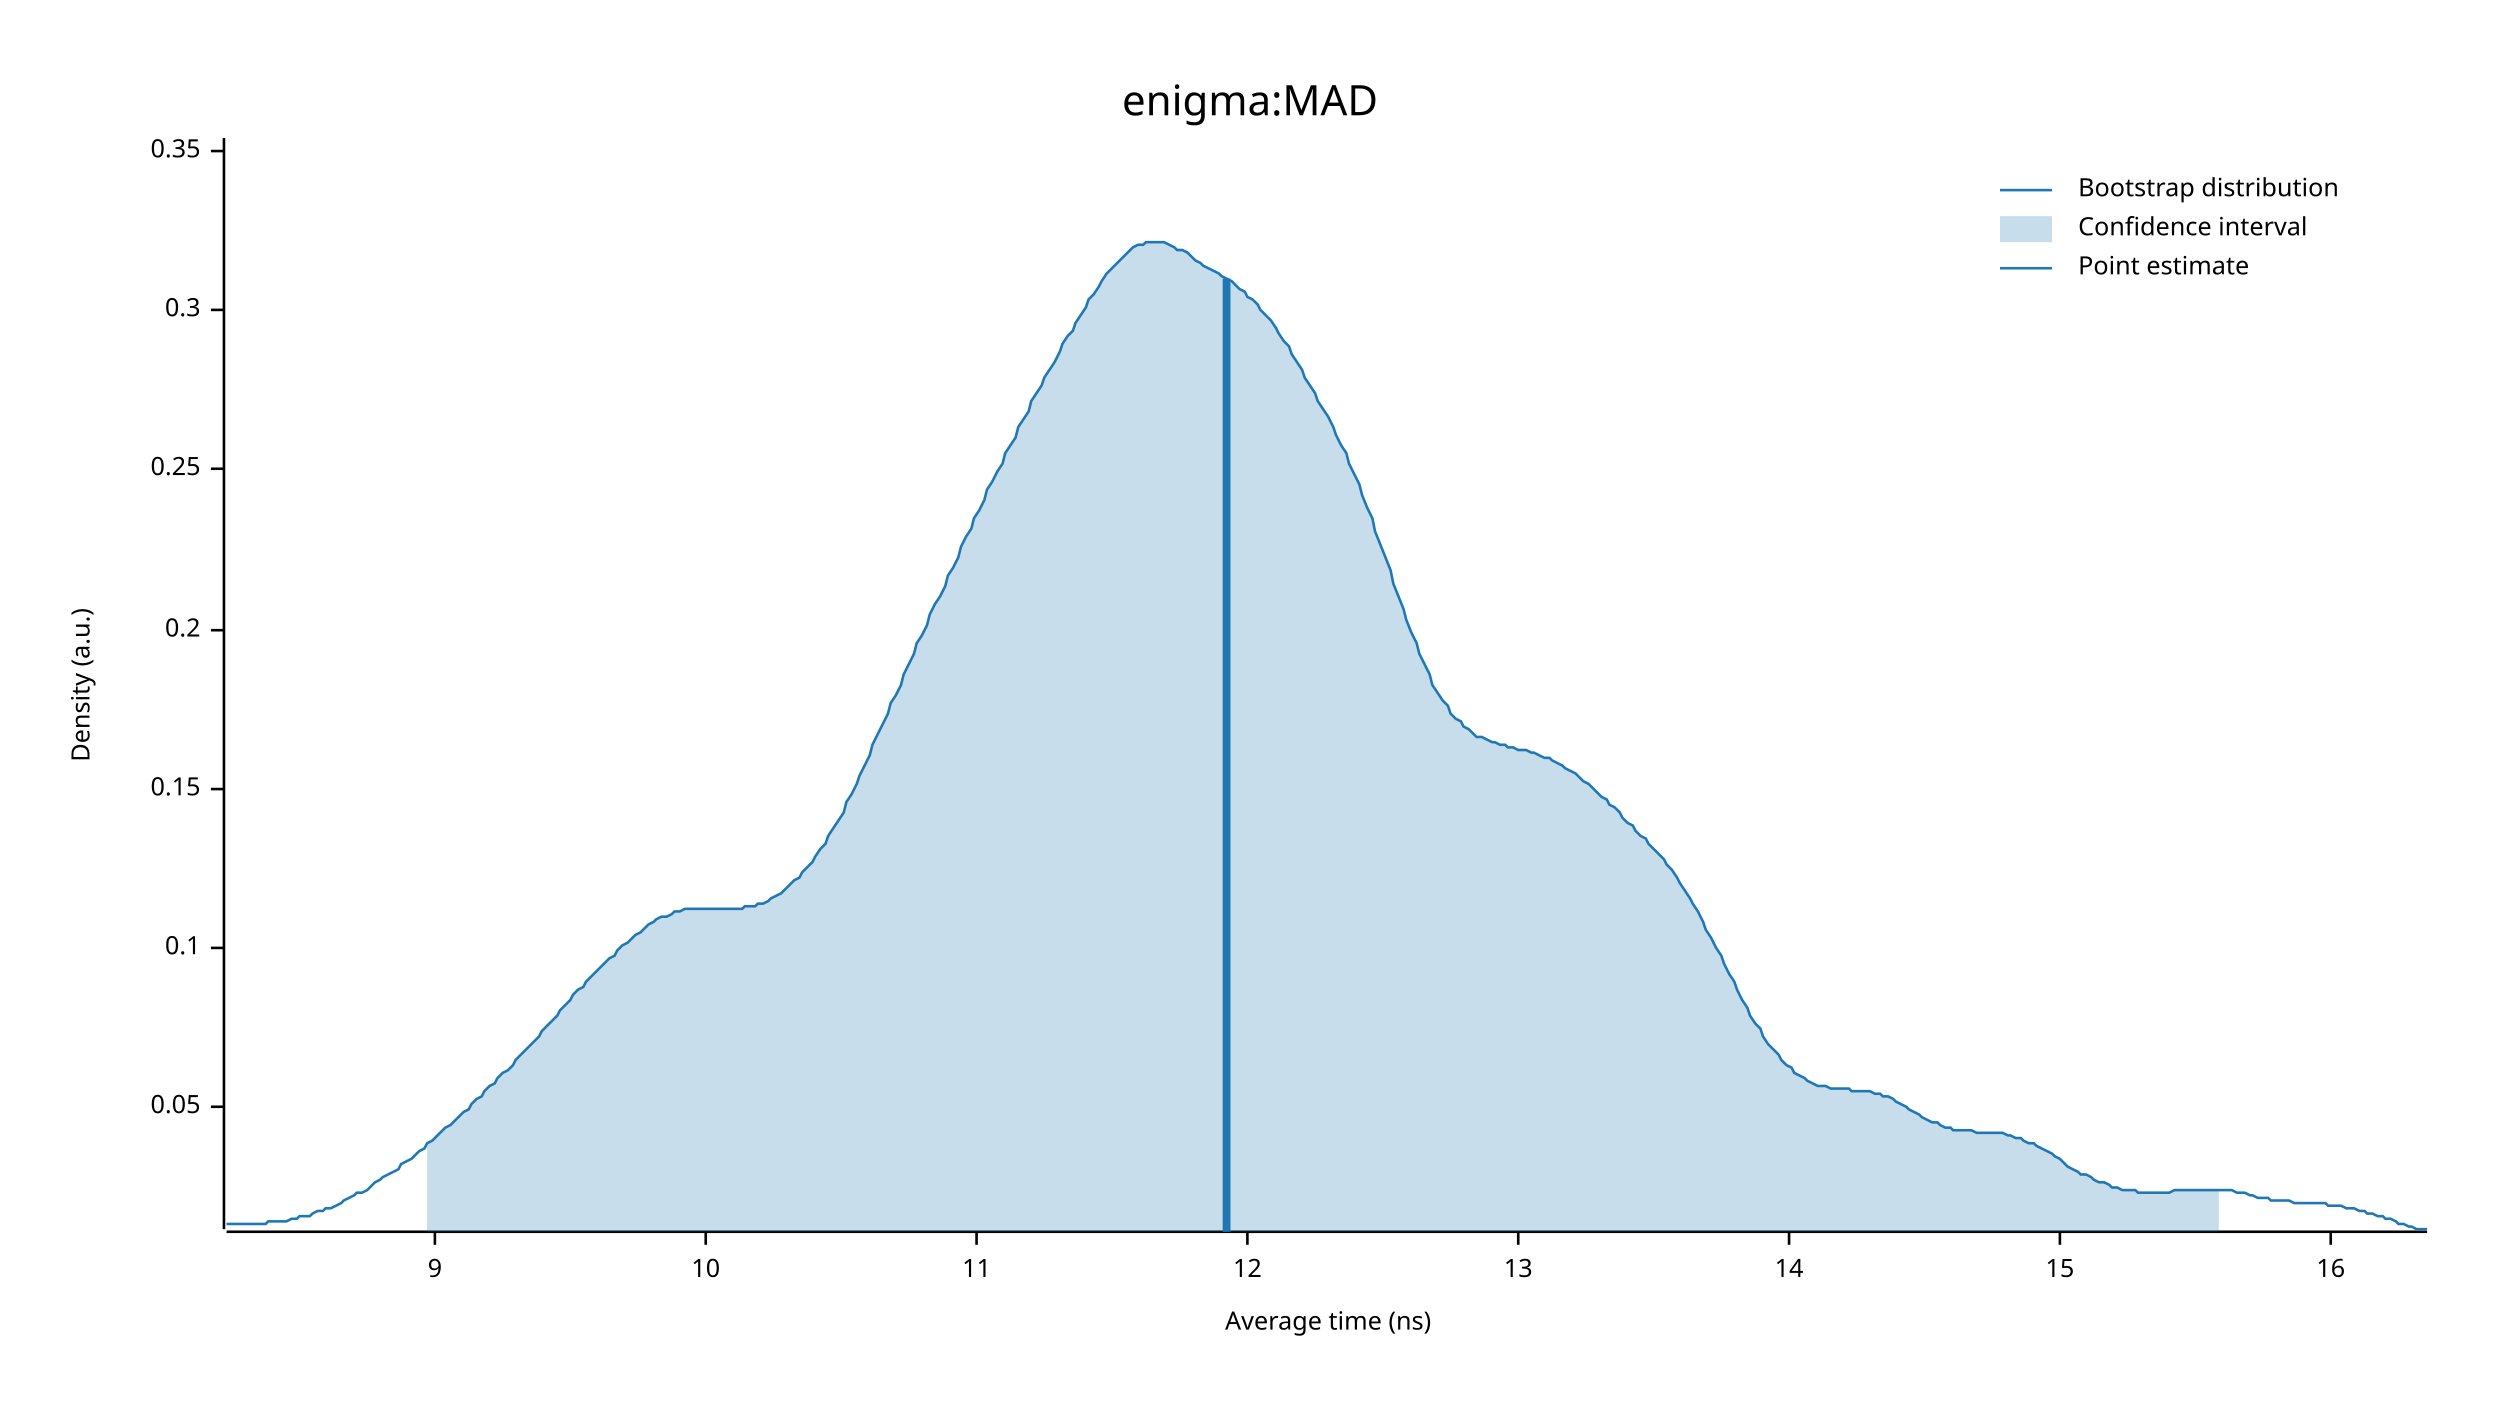
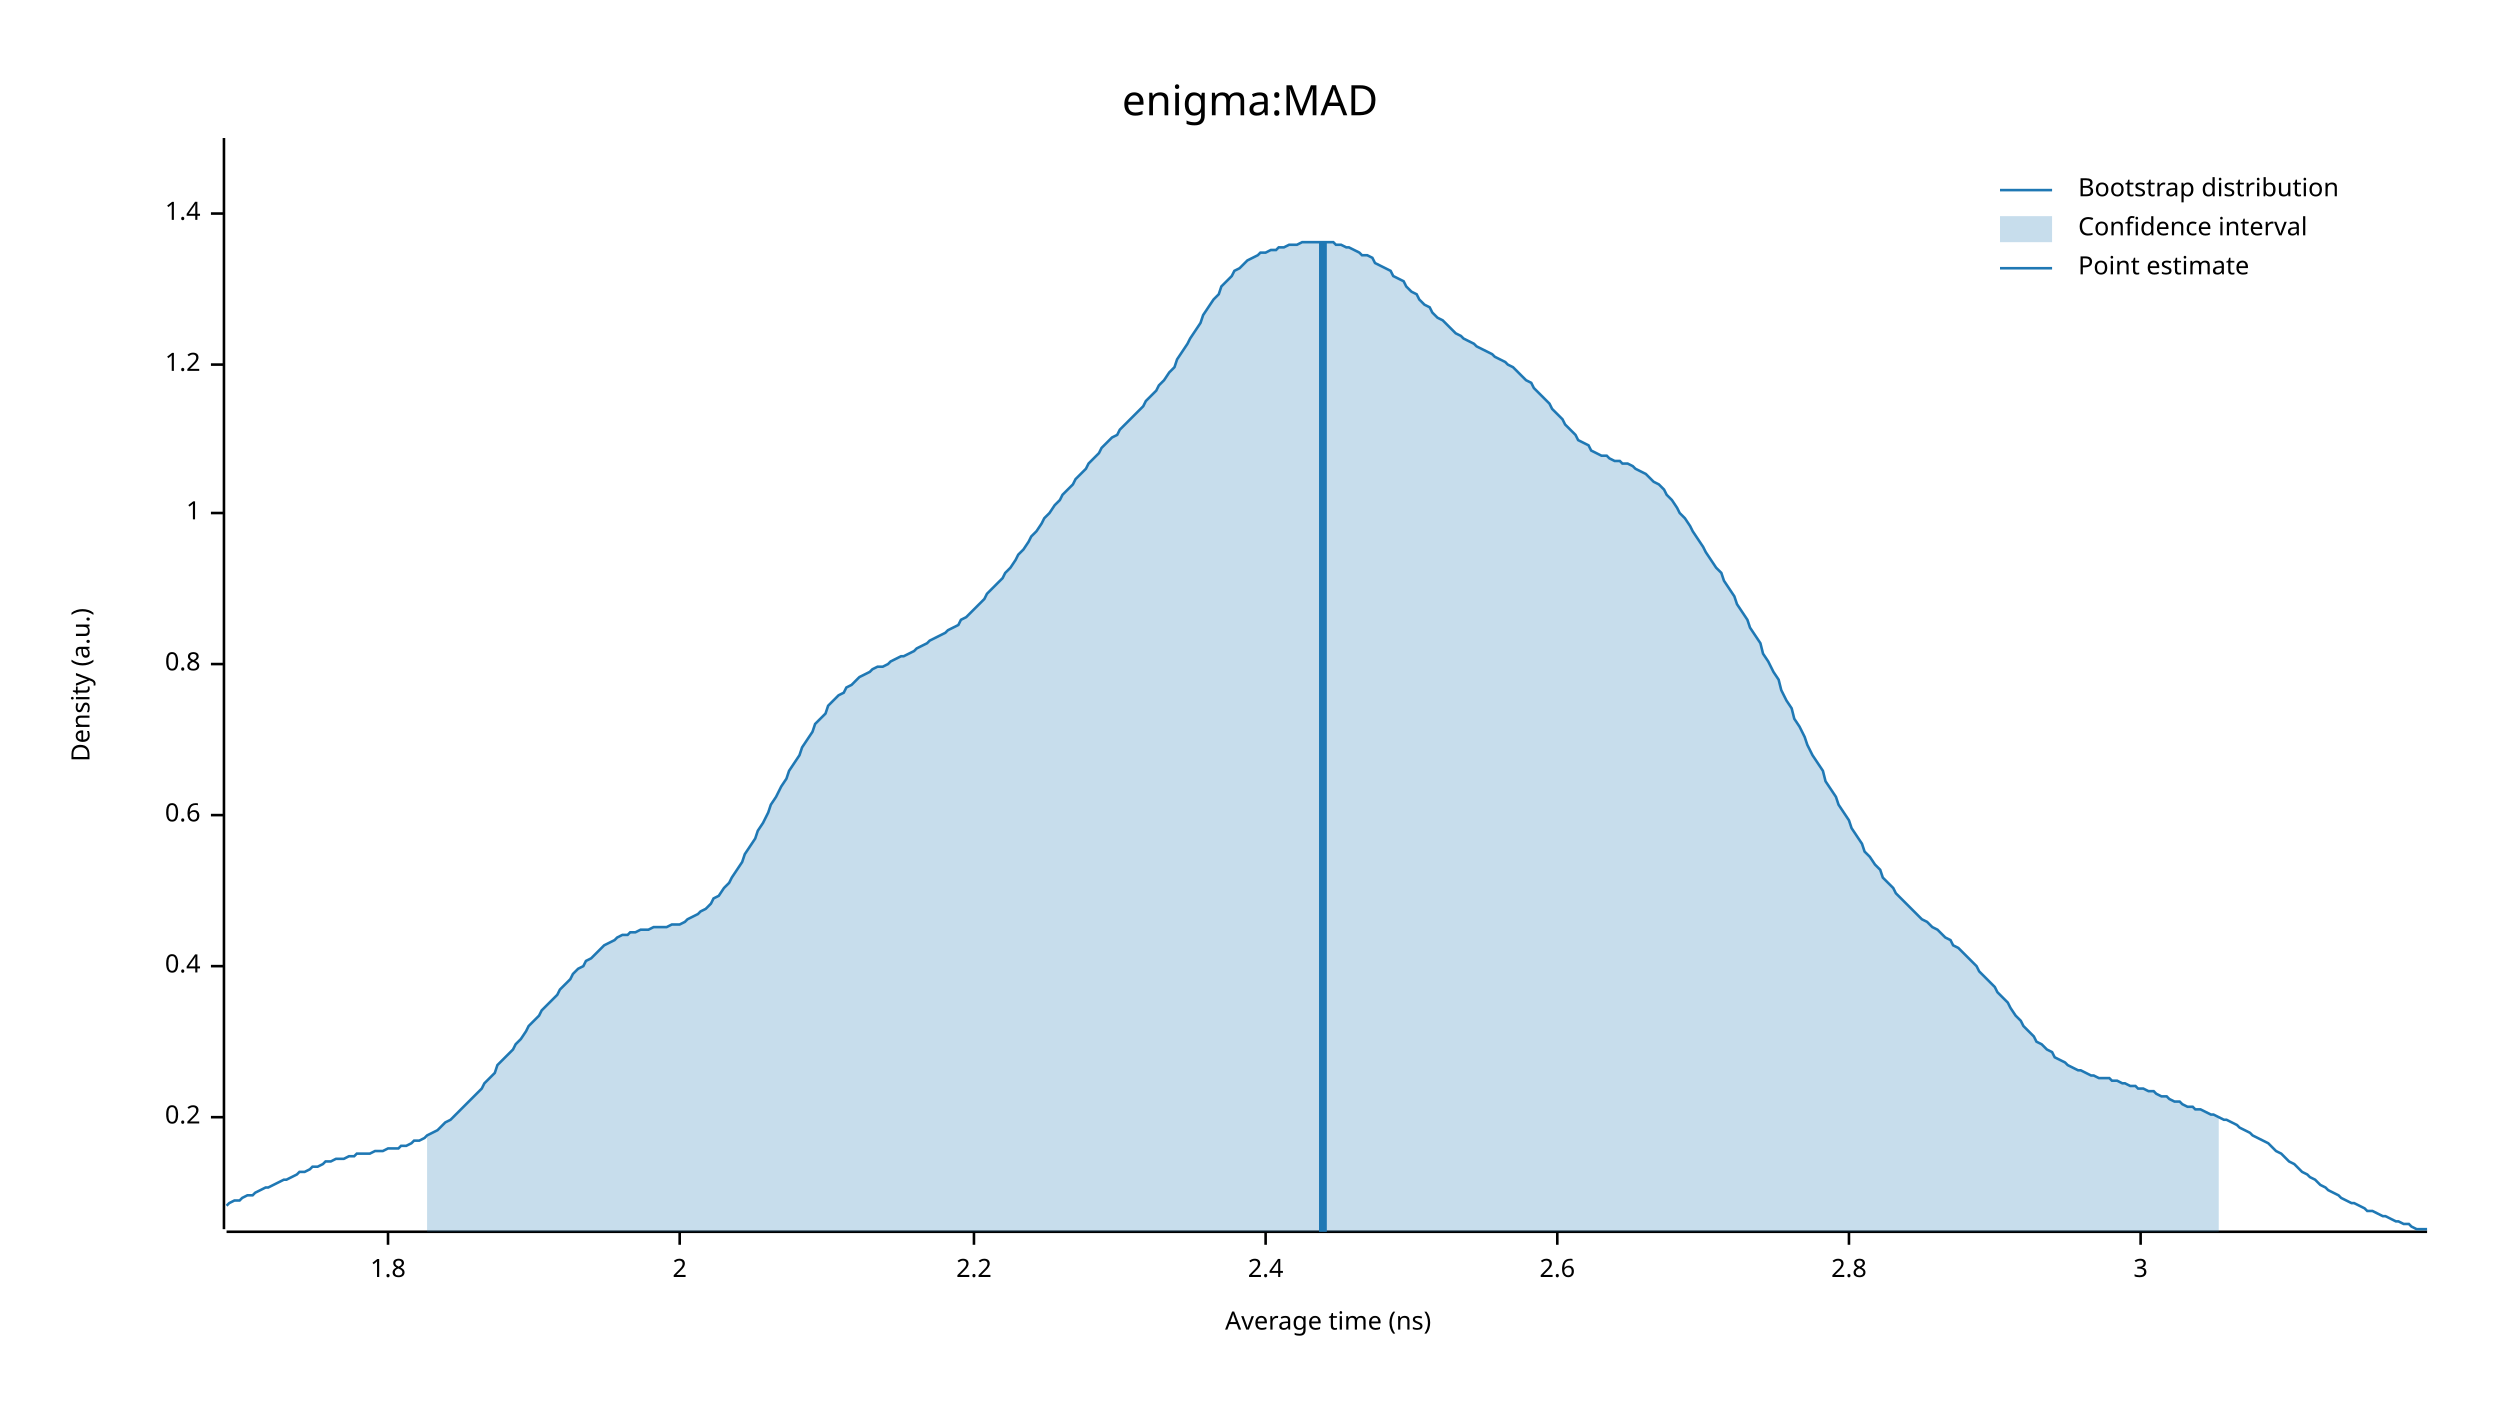
<svg xmlns="http://www.w3.org/2000/svg" width="960" height="540" viewBox="0 0 960 540">
  <text x="480" y="32" dy="0.76em" text-anchor="middle" font-family="sans-serif" font-size="16.129" opacity="1" fill="#000000">
enigma:MAD
</text>
  <text x="27" y="263" dy="0.76em" text-anchor="middle" font-family="sans-serif" font-size="9.677" opacity="1" fill="#000000" transform="rotate(270, 27, 263)">
Density (a.u.)
</text>
  <text x="510" y="513" dy="-0.5ex" text-anchor="middle" font-family="sans-serif" font-size="9.677" opacity="1" fill="#000000">
Average time (ns)
</text>
  <polyline fill="none" opacity="1" stroke="#000000" stroke-width="1" points="86,53 86,472 " />
-   <text x="77" y="425" dy="0.5ex" text-anchor="end" font-family="sans-serif" font-size="9.677" opacity="1" fill="#000000">
- 0.05
- </text>
-   <polyline fill="none" opacity="1" stroke="#000000" stroke-width="1" points="81,425 86,425 " />
-   <text x="77" y="364" dy="0.5ex" text-anchor="end" font-family="sans-serif" font-size="9.677" opacity="1" fill="#000000">
- 0.1
- </text>
-   <polyline fill="none" opacity="1" stroke="#000000" stroke-width="1" points="81,364 86,364 " />
-   <text x="77" y="303" dy="0.5ex" text-anchor="end" font-family="sans-serif" font-size="9.677" opacity="1" fill="#000000">
- 0.15
- </text>
-   <polyline fill="none" opacity="1" stroke="#000000" stroke-width="1" points="81,303 86,303 " />
-   <text x="77" y="242" dy="0.5ex" text-anchor="end" font-family="sans-serif" font-size="9.677" opacity="1" fill="#000000">
+   <text x="77" y="429" dy="0.5ex" text-anchor="end" font-family="sans-serif" font-size="9.677" opacity="1" fill="#000000">
0.2
</text>
-   <polyline fill="none" opacity="1" stroke="#000000" stroke-width="1" points="81,242 86,242 " />
-   <text x="77" y="180" dy="0.5ex" text-anchor="end" font-family="sans-serif" font-size="9.677" opacity="1" fill="#000000">
- 0.25
+   <polyline fill="none" opacity="1" stroke="#000000" stroke-width="1" points="81,429 86,429 " />
+   <text x="77" y="371" dy="0.5ex" text-anchor="end" font-family="sans-serif" font-size="9.677" opacity="1" fill="#000000">
+ 0.4
</text>
-   <polyline fill="none" opacity="1" stroke="#000000" stroke-width="1" points="81,180 86,180 " />
-   <text x="77" y="119" dy="0.5ex" text-anchor="end" font-family="sans-serif" font-size="9.677" opacity="1" fill="#000000">
- 0.3
+   <polyline fill="none" opacity="1" stroke="#000000" stroke-width="1" points="81,371 86,371 " />
+   <text x="77" y="313" dy="0.5ex" text-anchor="end" font-family="sans-serif" font-size="9.677" opacity="1" fill="#000000">
+ 0.6
</text>
-   <polyline fill="none" opacity="1" stroke="#000000" stroke-width="1" points="81,119 86,119 " />
-   <text x="77" y="58" dy="0.5ex" text-anchor="end" font-family="sans-serif" font-size="9.677" opacity="1" fill="#000000">
- 0.35
+   <polyline fill="none" opacity="1" stroke="#000000" stroke-width="1" points="81,313 86,313 " />
+   <text x="77" y="255" dy="0.5ex" text-anchor="end" font-family="sans-serif" font-size="9.677" opacity="1" fill="#000000">
+ 0.8
</text>
-   <polyline fill="none" opacity="1" stroke="#000000" stroke-width="1" points="81,58 86,58 " />
+   <polyline fill="none" opacity="1" stroke="#000000" stroke-width="1" points="81,255 86,255 " />
+   <text x="77" y="197" dy="0.5ex" text-anchor="end" font-family="sans-serif" font-size="9.677" opacity="1" fill="#000000">
+ 1
+ </text>
+   <polyline fill="none" opacity="1" stroke="#000000" stroke-width="1" points="81,197 86,197 " />
+   <text x="77" y="140" dy="0.5ex" text-anchor="end" font-family="sans-serif" font-size="9.677" opacity="1" fill="#000000">
+ 1.2
+ </text>
+   <polyline fill="none" opacity="1" stroke="#000000" stroke-width="1" points="81,140 86,140 " />
+   <text x="77" y="82" dy="0.5ex" text-anchor="end" font-family="sans-serif" font-size="9.677" opacity="1" fill="#000000">
+ 1.4
+ </text>
+   <polyline fill="none" opacity="1" stroke="#000000" stroke-width="1" points="81,82 86,82 " />
  <polyline fill="none" opacity="1" stroke="#000000" stroke-width="1" points="87,473 932,473 " />
-   <text x="167" y="483" dy="0.76em" text-anchor="middle" font-family="sans-serif" font-size="9.677" opacity="1" fill="#000000">
- 9
+   <text x="149" y="483" dy="0.76em" text-anchor="middle" font-family="sans-serif" font-size="9.677" opacity="1" fill="#000000">
+ 1.8
</text>
-   <polyline fill="none" opacity="1" stroke="#000000" stroke-width="1" points="167,473 167,478 " />
-   <text x="271" y="483" dy="0.76em" text-anchor="middle" font-family="sans-serif" font-size="9.677" opacity="1" fill="#000000">
- 10
+   <polyline fill="none" opacity="1" stroke="#000000" stroke-width="1" points="149,473 149,478 " />
+   <text x="261" y="483" dy="0.76em" text-anchor="middle" font-family="sans-serif" font-size="9.677" opacity="1" fill="#000000">
+ 2
</text>
-   <polyline fill="none" opacity="1" stroke="#000000" stroke-width="1" points="271,473 271,478 " />
-   <text x="375" y="483" dy="0.76em" text-anchor="middle" font-family="sans-serif" font-size="9.677" opacity="1" fill="#000000">
- 11
+   <polyline fill="none" opacity="1" stroke="#000000" stroke-width="1" points="261,473 261,478 " />
+   <text x="374" y="483" dy="0.76em" text-anchor="middle" font-family="sans-serif" font-size="9.677" opacity="1" fill="#000000">
+ 2.2
</text>
-   <polyline fill="none" opacity="1" stroke="#000000" stroke-width="1" points="375,473 375,478 " />
-   <text x="479" y="483" dy="0.76em" text-anchor="middle" font-family="sans-serif" font-size="9.677" opacity="1" fill="#000000">
- 12
+   <polyline fill="none" opacity="1" stroke="#000000" stroke-width="1" points="374,473 374,478 " />
+   <text x="486" y="483" dy="0.76em" text-anchor="middle" font-family="sans-serif" font-size="9.677" opacity="1" fill="#000000">
+ 2.4
</text>
-   <polyline fill="none" opacity="1" stroke="#000000" stroke-width="1" points="479,473 479,478 " />
-   <text x="583" y="483" dy="0.76em" text-anchor="middle" font-family="sans-serif" font-size="9.677" opacity="1" fill="#000000">
- 13
+   <polyline fill="none" opacity="1" stroke="#000000" stroke-width="1" points="486,473 486,478 " />
+   <text x="598" y="483" dy="0.76em" text-anchor="middle" font-family="sans-serif" font-size="9.677" opacity="1" fill="#000000">
+ 2.6
</text>
-   <polyline fill="none" opacity="1" stroke="#000000" stroke-width="1" points="583,473 583,478 " />
-   <text x="687" y="483" dy="0.76em" text-anchor="middle" font-family="sans-serif" font-size="9.677" opacity="1" fill="#000000">
- 14
+   <polyline fill="none" opacity="1" stroke="#000000" stroke-width="1" points="598,473 598,478 " />
+   <text x="710" y="483" dy="0.76em" text-anchor="middle" font-family="sans-serif" font-size="9.677" opacity="1" fill="#000000">
+ 2.8
</text>
-   <polyline fill="none" opacity="1" stroke="#000000" stroke-width="1" points="687,473 687,478 " />
-   <text x="791" y="483" dy="0.76em" text-anchor="middle" font-family="sans-serif" font-size="9.677" opacity="1" fill="#000000">
- 15
+   <polyline fill="none" opacity="1" stroke="#000000" stroke-width="1" points="710,473 710,478 " />
+   <text x="822" y="483" dy="0.76em" text-anchor="middle" font-family="sans-serif" font-size="9.677" opacity="1" fill="#000000">
+ 3
</text>
-   <polyline fill="none" opacity="1" stroke="#000000" stroke-width="1" points="791,473 791,478 " />
-   <text x="895" y="483" dy="0.76em" text-anchor="middle" font-family="sans-serif" font-size="9.677" opacity="1" fill="#000000">
- 16
- </text>
-   <polyline fill="none" opacity="1" stroke="#000000" stroke-width="1" points="895,473 895,478 " />
-   <polyline fill="none" opacity="1" stroke="#1F78B4" stroke-width="1" points="87,470 88,470 90,470 92,470 93,470 95,470 97,470 98,470 100,470 102,470 103,469 105,469 107,469 109,469 110,469 112,468 114,468 115,467 117,467 119,467 120,466 122,465 124,465 125,464 127,464 129,463 131,462 132,461 134,460 136,459 137,458 139,458 141,457 142,456 144,454 146,453 147,452 149,451 151,450 153,449 154,447 156,446 158,445 159,444 161,442 163,441 164,439 166,438 168,436 169,435 171,433 173,432 175,430 176,429 178,427 180,426 181,424 183,422 185,421 186,419 188,417 190,416 191,414 193,412 195,411 197,409 198,407 200,405 202,403 203,402 205,400 207,398 208,396 210,394 212,392 214,390 215,388 217,386 219,384 220,382 222,380 224,379 225,377 227,375 229,373 230,372 232,370 234,368 236,367 237,365 239,363 241,362 242,361 244,359 246,358 247,357 249,355 251,354 252,353 254,352 256,352 258,351 259,350 261,350 263,349 264,349 266,349 268,349 269,349 271,349 273,349 274,349 276,349 278,349 280,349 281,349 283,349 285,349 286,348 288,348 290,348 291,347 293,347 295,346 296,345 298,344 300,343 302,341 303,340 305,338 307,337 308,335 310,333 312,331 313,329 315,326 317,324 318,321 320,318 322,315 324,312 325,308 327,305 329,301 330,298 332,294 334,290 335,286 337,282 339,278 341,274 342,270 344,267 346,263 347,259 349,255 351,251 352,247 354,244 356,240 357,236 359,232 361,229 363,225 364,221 366,218 368,214 369,210 371,206 373,203 374,199 376,196 378,192 379,188 381,185 383,181 385,178 386,174 388,171 390,168 391,164 393,161 395,158 396,154 398,151 400,148 401,145 403,142 405,139 407,135 408,132 410,129 412,127 413,124 415,121 417,118 418,115 420,113 422,110 423,108 425,105 427,103 429,101 430,100 432,98 434,96 435,95 437,94 439,94 440,93 442,93 444,93 445,93 447,93 449,94 451,95 452,96 454,96 456,97 457,98 459,100 461,101 462,102 464,103 466,104 468,105 469,106 471,107 473,108 474,109 476,111 478,112 479,114 481,115 483,117 484,119 486,121 488,123 490,126 491,128 493,131 495,133 496,136 498,139 500,142 501,145 503,148 505,151 506,154 508,157 510,160 512,164 513,167 515,171 517,174 518,178 520,182 522,186 523,190 525,195 527,199 528,204 530,209 532,214 534,219 535,224 537,229 539,234 540,238 542,243 544,247 545,251 547,255 549,259 550,263 552,266 554,269 556,271 557,274 559,276 561,277 562,279 564,280 566,282 567,283 569,283 571,284 573,285 574,285 576,286 578,286 579,287 581,287 583,288 584,288 586,288 588,289 589,289 591,290 593,291 595,291 596,292 598,293 600,294 601,295 603,296 605,297 606,298 608,300 610,301 611,302 613,304 615,306 617,307 618,309 620,310 622,312 623,314 625,316 627,317 628,319 630,321 632,322 633,324 635,326 637,328 639,330 640,332 642,334 644,337 645,339 647,342 649,345 650,347 652,350 654,354 655,357 657,360 659,364 661,367 662,370 664,374 666,377 667,380 669,384 671,387 672,390 674,393 676,395 677,398 679,401 681,403 683,405 684,407 686,409 688,410 689,412 691,413 693,414 694,415 696,416 698,417 700,417 701,417 703,418 705,418 706,418 708,418 710,418 711,419 713,419 715,419 716,419 718,419 720,420 722,420 723,421 725,421 727,422 728,423 730,424 732,425 733,426 735,427 737,428 738,429 740,430 742,431 744,431 745,432 747,433 749,433 750,434 752,434 754,434 755,434 757,434 759,435 760,435 762,435 764,435 766,435 767,435 769,435 771,436 772,436 774,437 776,437 777,438 779,439 781,439 782,440 784,441 786,442 788,443 789,444 791,445 793,447 794,448 796,449 798,450 799,451 801,451 803,452 804,453 806,454 808,454 810,455 811,456 813,456 815,457 816,457 818,457 820,457 821,458 823,458 825,458 827,458 828,458 830,458 832,458 833,458 835,457 837,457 838,457 840,457 842,457 843,457 845,457 847,457 849,457 850,457 852,457 854,457 855,457 857,457 859,458 860,458 862,458 864,459 865,459 867,460 869,460 871,460 872,461 874,461 876,461 877,461 879,461 881,462 882,462 884,462 886,462 887,462 889,462 891,462 893,462 894,463 896,463 898,463 899,463 901,464 903,464 904,464 906,465 908,465 909,466 911,466 913,467 915,467 916,468 918,468 920,469 921,470 923,470 925,471 926,471 928,472 930,472 932,472 " />
-   <polygon opacity="0.25" fill="#1F78B4" points="164,439 166,438 168,436 169,435 171,433 173,432 175,430 176,429 178,427 180,426 181,424 183,422 185,421 186,419 188,417 190,416 191,414 193,412 195,411 197,409 198,407 200,405 202,403 203,402 205,400 207,398 208,396 210,394 212,392 214,390 215,388 217,386 219,384 220,382 222,380 224,379 225,377 227,375 229,373 230,372 232,370 234,368 236,367 237,365 239,363 241,362 242,361 244,359 246,358 247,357 249,355 251,354 252,353 254,352 256,352 258,351 259,350 261,350 263,349 264,349 266,349 268,349 269,349 271,349 273,349 274,349 276,349 278,349 280,349 281,349 283,349 285,349 286,348 288,348 290,348 291,347 293,347 295,346 296,345 298,344 300,343 302,341 303,340 305,338 307,337 308,335 310,333 312,331 313,329 315,326 317,324 318,321 320,318 322,315 324,312 325,308 327,305 329,301 330,298 332,294 334,290 335,286 337,282 339,278 341,274 342,270 344,267 346,263 347,259 349,255 351,251 352,247 354,244 356,240 357,236 359,232 361,229 363,225 364,221 366,218 368,214 369,210 371,206 373,203 374,199 376,196 378,192 379,188 381,185 383,181 385,178 386,174 388,171 390,168 391,164 393,161 395,158 396,154 398,151 400,148 401,145 403,142 405,139 407,135 408,132 410,129 412,127 413,124 415,121 417,118 418,115 420,113 422,110 423,108 425,105 427,103 429,101 430,100 432,98 434,96 435,95 437,94 439,94 440,93 442,93 444,93 445,93 447,93 449,94 451,95 452,96 454,96 456,97 457,98 459,100 461,101 462,102 464,103 466,104 468,105 469,106 471,107 473,108 474,109 476,111 478,112 479,114 481,115 483,117 484,119 486,121 488,123 490,126 491,128 493,131 495,133 496,136 498,139 500,142 501,145 503,148 505,151 506,154 508,157 510,160 512,164 513,167 515,171 517,174 518,178 520,182 522,186 523,190 525,195 527,199 528,204 530,209 532,214 534,219 535,224 537,229 539,234 540,238 542,243 544,247 545,251 547,255 549,259 550,263 552,266 554,269 556,271 557,274 559,276 561,277 562,279 564,280 566,282 567,283 569,283 571,284 573,285 574,285 576,286 578,286 579,287 581,287 583,288 584,288 586,288 588,289 589,289 591,290 593,291 595,291 596,292 598,293 600,294 601,295 603,296 605,297 606,298 608,300 610,301 611,302 613,304 615,306 617,307 618,309 620,310 622,312 623,314 625,316 627,317 628,319 630,321 632,322 633,324 635,326 637,328 639,330 640,332 642,334 644,337 645,339 647,342 649,345 650,347 652,350 654,354 655,357 657,360 659,364 661,367 662,370 664,374 666,377 667,380 669,384 671,387 672,390 674,393 676,395 677,398 679,401 681,403 683,405 684,407 686,409 688,410 689,412 691,413 693,414 694,415 696,416 698,417 700,417 701,417 703,418 705,418 706,418 708,418 710,418 711,419 713,419 715,419 716,419 718,419 720,420 722,420 723,421 725,421 727,422 728,423 730,424 732,425 733,426 735,427 737,428 738,429 740,430 742,431 744,431 745,432 747,433 749,433 750,434 752,434 754,434 755,434 757,434 759,435 760,435 762,435 764,435 766,435 767,435 769,435 771,436 772,436 774,437 776,437 777,438 779,439 781,439 782,440 784,441 786,442 788,443 789,444 791,445 793,447 794,448 796,449 798,450 799,451 801,451 803,452 804,453 806,454 808,454 810,455 811,456 813,456 815,457 816,457 818,457 820,457 821,458 823,458 825,458 827,458 828,458 830,458 832,458 833,458 835,457 837,457 838,457 840,457 842,457 843,457 845,457 847,457 849,457 850,457 852,457 852,473 164,473 " />
-   <polyline fill="none" opacity="1" stroke="#1F78B4" stroke-width="3" points="471,473 471,107 " />
+   <polyline fill="none" opacity="1" stroke="#000000" stroke-width="1" points="822,473 822,478 " />
+   <polyline fill="none" opacity="1" stroke="#1F78B4" stroke-width="1" points="87,463 88,462 90,461 92,461 93,460 95,459 97,459 98,458 100,457 102,456 103,456 105,455 107,454 109,453 110,453 112,452 114,451 115,450 117,450 119,449 120,448 122,448 124,447 125,446 127,446 129,445 131,445 132,445 134,444 136,444 137,443 139,443 141,443 142,443 144,442 146,442 147,442 149,441 151,441 153,441 154,440 156,440 158,439 159,438 161,438 163,437 164,436 166,435 168,434 169,433 171,431 173,430 175,428 176,427 178,425 180,423 181,422 183,420 185,418 186,416 188,414 190,412 191,409 193,407 195,405 197,403 198,401 200,399 202,396 203,394 205,392 207,390 208,388 210,386 212,384 214,382 215,380 217,378 219,376 220,374 222,372 224,371 225,369 227,368 229,366 230,365 232,363 234,362 236,361 237,360 239,359 241,359 242,358 244,358 246,357 247,357 249,357 251,356 252,356 254,356 256,356 258,355 259,355 261,355 263,354 264,353 266,352 268,351 269,350 271,349 273,347 274,345 276,344 278,341 280,339 281,337 283,334 285,331 286,328 288,325 290,322 291,319 293,316 295,312 296,309 298,306 300,302 302,299 303,296 305,293 307,290 308,287 310,284 312,281 313,278 315,276 317,274 318,271 320,269 322,267 324,266 325,264 327,263 329,261 330,260 332,259 334,258 335,257 337,256 339,256 341,255 342,254 344,253 346,252 347,252 349,251 351,250 352,249 354,248 356,247 357,246 359,245 361,244 363,243 364,242 366,241 368,240 369,238 371,237 373,235 374,234 376,232 378,230 379,228 381,226 383,224 385,222 386,220 388,218 390,215 391,213 393,211 395,208 396,206 398,204 400,201 401,199 403,197 405,194 407,192 408,190 410,188 412,186 413,184 415,182 417,180 418,178 420,176 422,174 423,172 425,170 427,168 429,167 430,165 432,163 434,161 435,160 437,158 439,156 440,154 442,152 444,150 445,148 447,146 449,143 451,141 452,138 454,135 456,132 457,130 459,127 461,124 462,121 464,118 466,115 468,113 469,110 471,108 473,106 474,104 476,103 478,101 479,100 481,99 483,98 484,97 486,97 488,96 490,96 491,95 493,95 495,94 496,94 498,94 500,93 501,93 503,93 505,93 506,93 508,93 510,93 512,93 513,94 515,94 517,95 518,95 520,96 522,97 523,98 525,98 527,99 528,101 530,102 532,103 534,104 535,106 537,107 539,108 540,110 542,112 544,113 545,115 547,117 549,118 550,120 552,122 554,123 556,125 557,126 559,128 561,129 562,130 564,131 566,132 567,133 569,134 571,135 573,136 574,137 576,138 578,139 579,140 581,141 583,143 584,144 586,146 588,147 589,149 591,151 593,153 595,155 596,157 598,159 600,161 601,163 603,165 605,167 606,169 608,170 610,171 611,173 613,174 615,175 617,175 618,176 620,177 622,177 623,178 625,178 627,179 628,180 630,181 632,182 633,183 635,185 637,186 639,188 640,190 642,192 644,195 645,197 647,199 649,202 650,204 652,207 654,210 655,212 657,215 659,218 661,220 662,223 664,226 666,229 667,232 669,235 671,238 672,241 674,244 676,247 677,251 679,254 681,258 683,261 684,265 686,269 688,272 689,276 691,279 693,283 694,286 696,290 698,293 700,296 701,300 703,303 705,306 706,309 708,312 710,315 711,318 713,321 715,324 716,327 718,329 720,332 722,334 723,337 725,339 727,341 728,343 730,345 732,347 733,348 735,350 737,352 738,353 740,354 742,356 744,357 745,358 747,360 749,361 750,363 752,364 754,366 755,367 757,369 759,371 760,373 762,375 764,377 766,379 767,381 769,383 771,385 772,387 774,390 776,392 777,394 779,396 781,398 782,400 784,401 786,403 788,404 789,406 791,407 793,408 794,409 796,410 798,411 799,411 801,412 803,413 804,413 806,414 808,414 810,414 811,415 813,415 815,416 816,416 818,417 820,417 821,418 823,418 825,419 827,419 828,420 830,421 832,421 833,422 835,423 837,423 838,424 840,425 842,425 843,426 845,426 847,427 849,428 850,428 852,429 854,430 855,430 857,431 859,432 860,433 862,434 864,435 865,436 867,437 869,438 871,439 872,440 874,442 876,443 877,444 879,446 881,447 882,448 884,450 886,451 887,452 889,453 891,455 893,456 894,457 896,458 898,459 899,460 901,461 903,462 904,462 906,463 908,464 909,465 911,465 913,466 915,467 916,467 918,468 920,469 921,469 923,470 925,470 926,471 928,472 930,472 932,472 " />
+   <polygon opacity="0.25" fill="#1F78B4" points="164,436 166,435 168,434 169,433 171,431 173,430 175,428 176,427 178,425 180,423 181,422 183,420 185,418 186,416 188,414 190,412 191,409 193,407 195,405 197,403 198,401 200,399 202,396 203,394 205,392 207,390 208,388 210,386 212,384 214,382 215,380 217,378 219,376 220,374 222,372 224,371 225,369 227,368 229,366 230,365 232,363 234,362 236,361 237,360 239,359 241,359 242,358 244,358 246,357 247,357 249,357 251,356 252,356 254,356 256,356 258,355 259,355 261,355 263,354 264,353 266,352 268,351 269,350 271,349 273,347 274,345 276,344 278,341 280,339 281,337 283,334 285,331 286,328 288,325 290,322 291,319 293,316 295,312 296,309 298,306 300,302 302,299 303,296 305,293 307,290 308,287 310,284 312,281 313,278 315,276 317,274 318,271 320,269 322,267 324,266 325,264 327,263 329,261 330,260 332,259 334,258 335,257 337,256 339,256 341,255 342,254 344,253 346,252 347,252 349,251 351,250 352,249 354,248 356,247 357,246 359,245 361,244 363,243 364,242 366,241 368,240 369,238 371,237 373,235 374,234 376,232 378,230 379,228 381,226 383,224 385,222 386,220 388,218 390,215 391,213 393,211 395,208 396,206 398,204 400,201 401,199 403,197 405,194 407,192 408,190 410,188 412,186 413,184 415,182 417,180 418,178 420,176 422,174 423,172 425,170 427,168 429,167 430,165 432,163 434,161 435,160 437,158 439,156 440,154 442,152 444,150 445,148 447,146 449,143 451,141 452,138 454,135 456,132 457,130 459,127 461,124 462,121 464,118 466,115 468,113 469,110 471,108 473,106 474,104 476,103 478,101 479,100 481,99 483,98 484,97 486,97 488,96 490,96 491,95 493,95 495,94 496,94 498,94 500,93 501,93 503,93 505,93 506,93 508,93 510,93 512,93 513,94 515,94 517,95 518,95 520,96 522,97 523,98 525,98 527,99 528,101 530,102 532,103 534,104 535,106 537,107 539,108 540,110 542,112 544,113 545,115 547,117 549,118 550,120 552,122 554,123 556,125 557,126 559,128 561,129 562,130 564,131 566,132 567,133 569,134 571,135 573,136 574,137 576,138 578,139 579,140 581,141 583,143 584,144 586,146 588,147 589,149 591,151 593,153 595,155 596,157 598,159 600,161 601,163 603,165 605,167 606,169 608,170 610,171 611,173 613,174 615,175 617,175 618,176 620,177 622,177 623,178 625,178 627,179 628,180 630,181 632,182 633,183 635,185 637,186 639,188 640,190 642,192 644,195 645,197 647,199 649,202 650,204 652,207 654,210 655,212 657,215 659,218 661,220 662,223 664,226 666,229 667,232 669,235 671,238 672,241 674,244 676,247 677,251 679,254 681,258 683,261 684,265 686,269 688,272 689,276 691,279 693,283 694,286 696,290 698,293 700,296 701,300 703,303 705,306 706,309 708,312 710,315 711,318 713,321 715,324 716,327 718,329 720,332 722,334 723,337 725,339 727,341 728,343 730,345 732,347 733,348 735,350 737,352 738,353 740,354 742,356 744,357 745,358 747,360 749,361 750,363 752,364 754,366 755,367 757,369 759,371 760,373 762,375 764,377 766,379 767,381 769,383 771,385 772,387 774,390 776,392 777,394 779,396 781,398 782,400 784,401 786,403 788,404 789,406 791,407 793,408 794,409 796,410 798,411 799,411 801,412 803,413 804,413 806,414 808,414 810,414 811,415 813,415 815,416 816,416 818,417 820,417 821,418 823,418 825,419 827,419 828,420 830,421 832,421 833,422 835,423 837,423 838,424 840,425 842,425 843,426 845,426 847,427 849,428 850,428 852,429 852,473 164,473 " />
+   <polyline fill="none" opacity="1" stroke="#1F78B4" stroke-width="3" points="508,473 508,93 " />
  <text x="798" y="68" dy="0.76em" text-anchor="start" font-family="sans-serif" font-size="9.677" opacity="1" fill="#000000">
Bootstrap distribution
</text>
  <text x="798" y="83" dy="0.76em" text-anchor="start" font-family="sans-serif" font-size="9.677" opacity="1" fill="#000000">
Confidence interval
</text>
  <text x="798" y="98" dy="0.76em" text-anchor="start" font-family="sans-serif" font-size="9.677" opacity="1" fill="#000000">
Point estimate
</text>
  <polyline fill="none" opacity="1" stroke="#1F78B4" stroke-width="1" points="768,73 788,73 " />
  <rect x="768" y="83" width="20" height="10" opacity="0.25" fill="#1F78B4" stroke="none" />
  <polyline fill="none" opacity="1" stroke="#1F78B4" stroke-width="1" points="768,103 788,103 " />
</svg>
